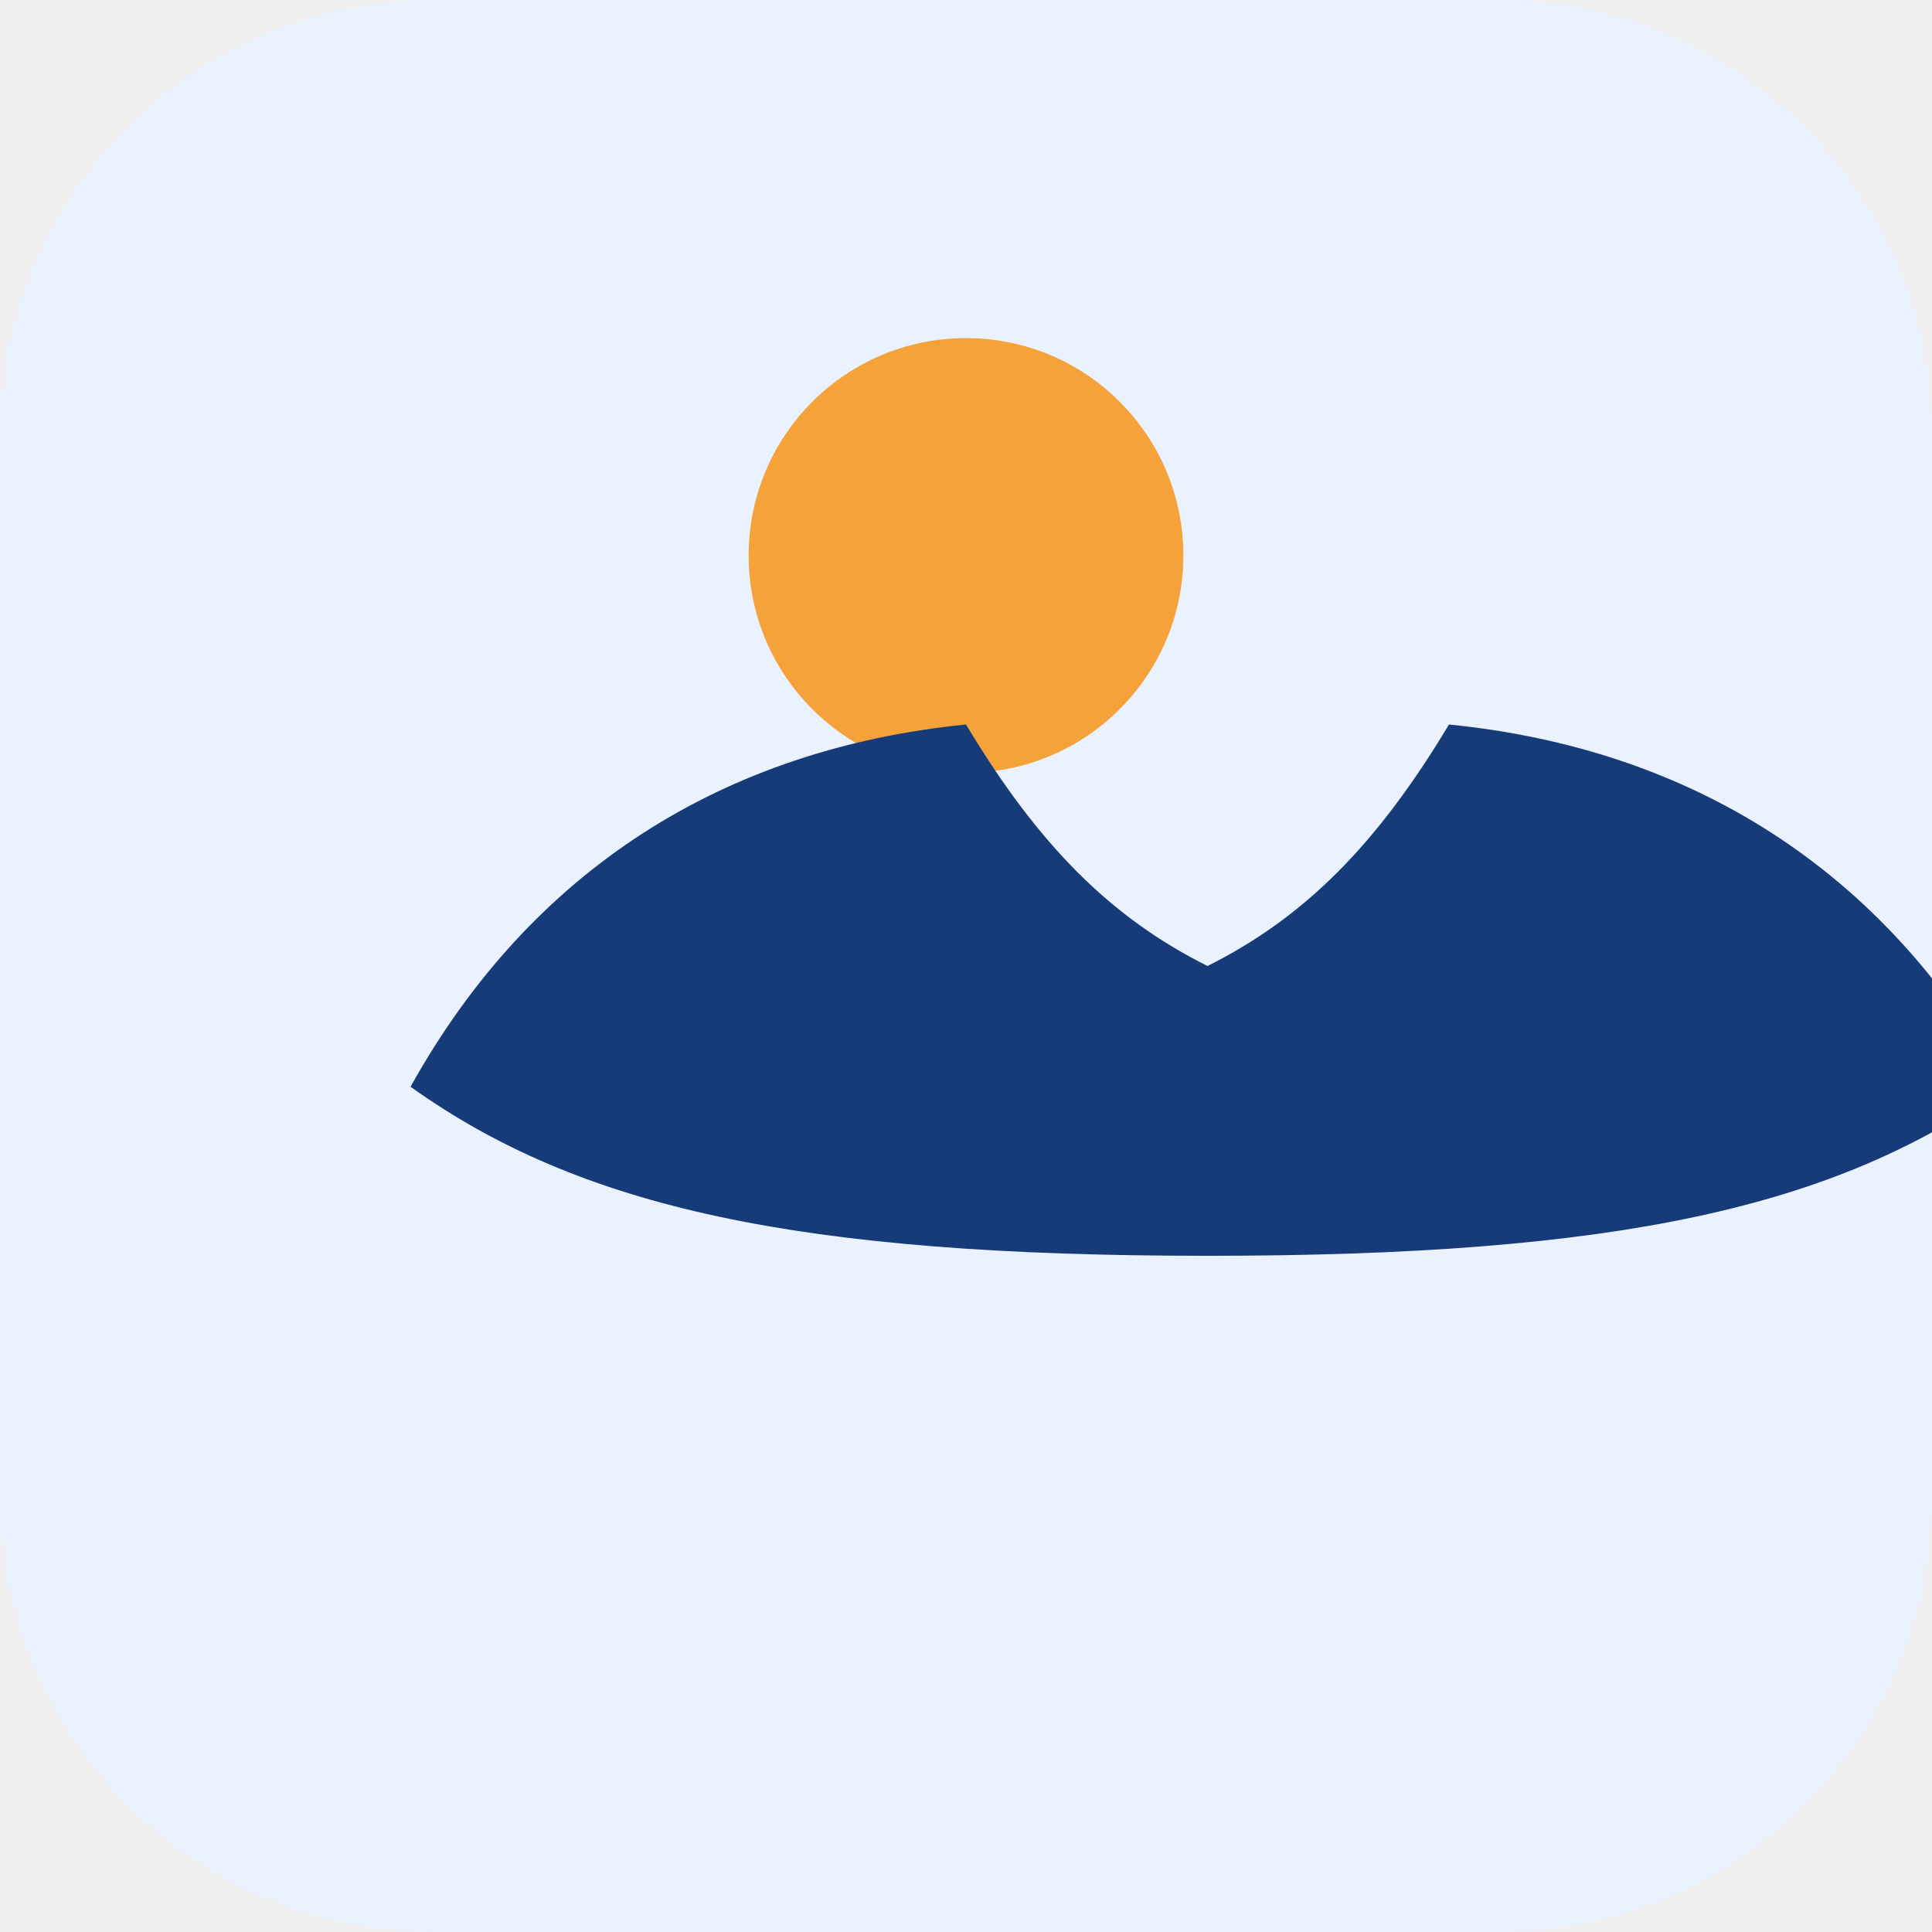
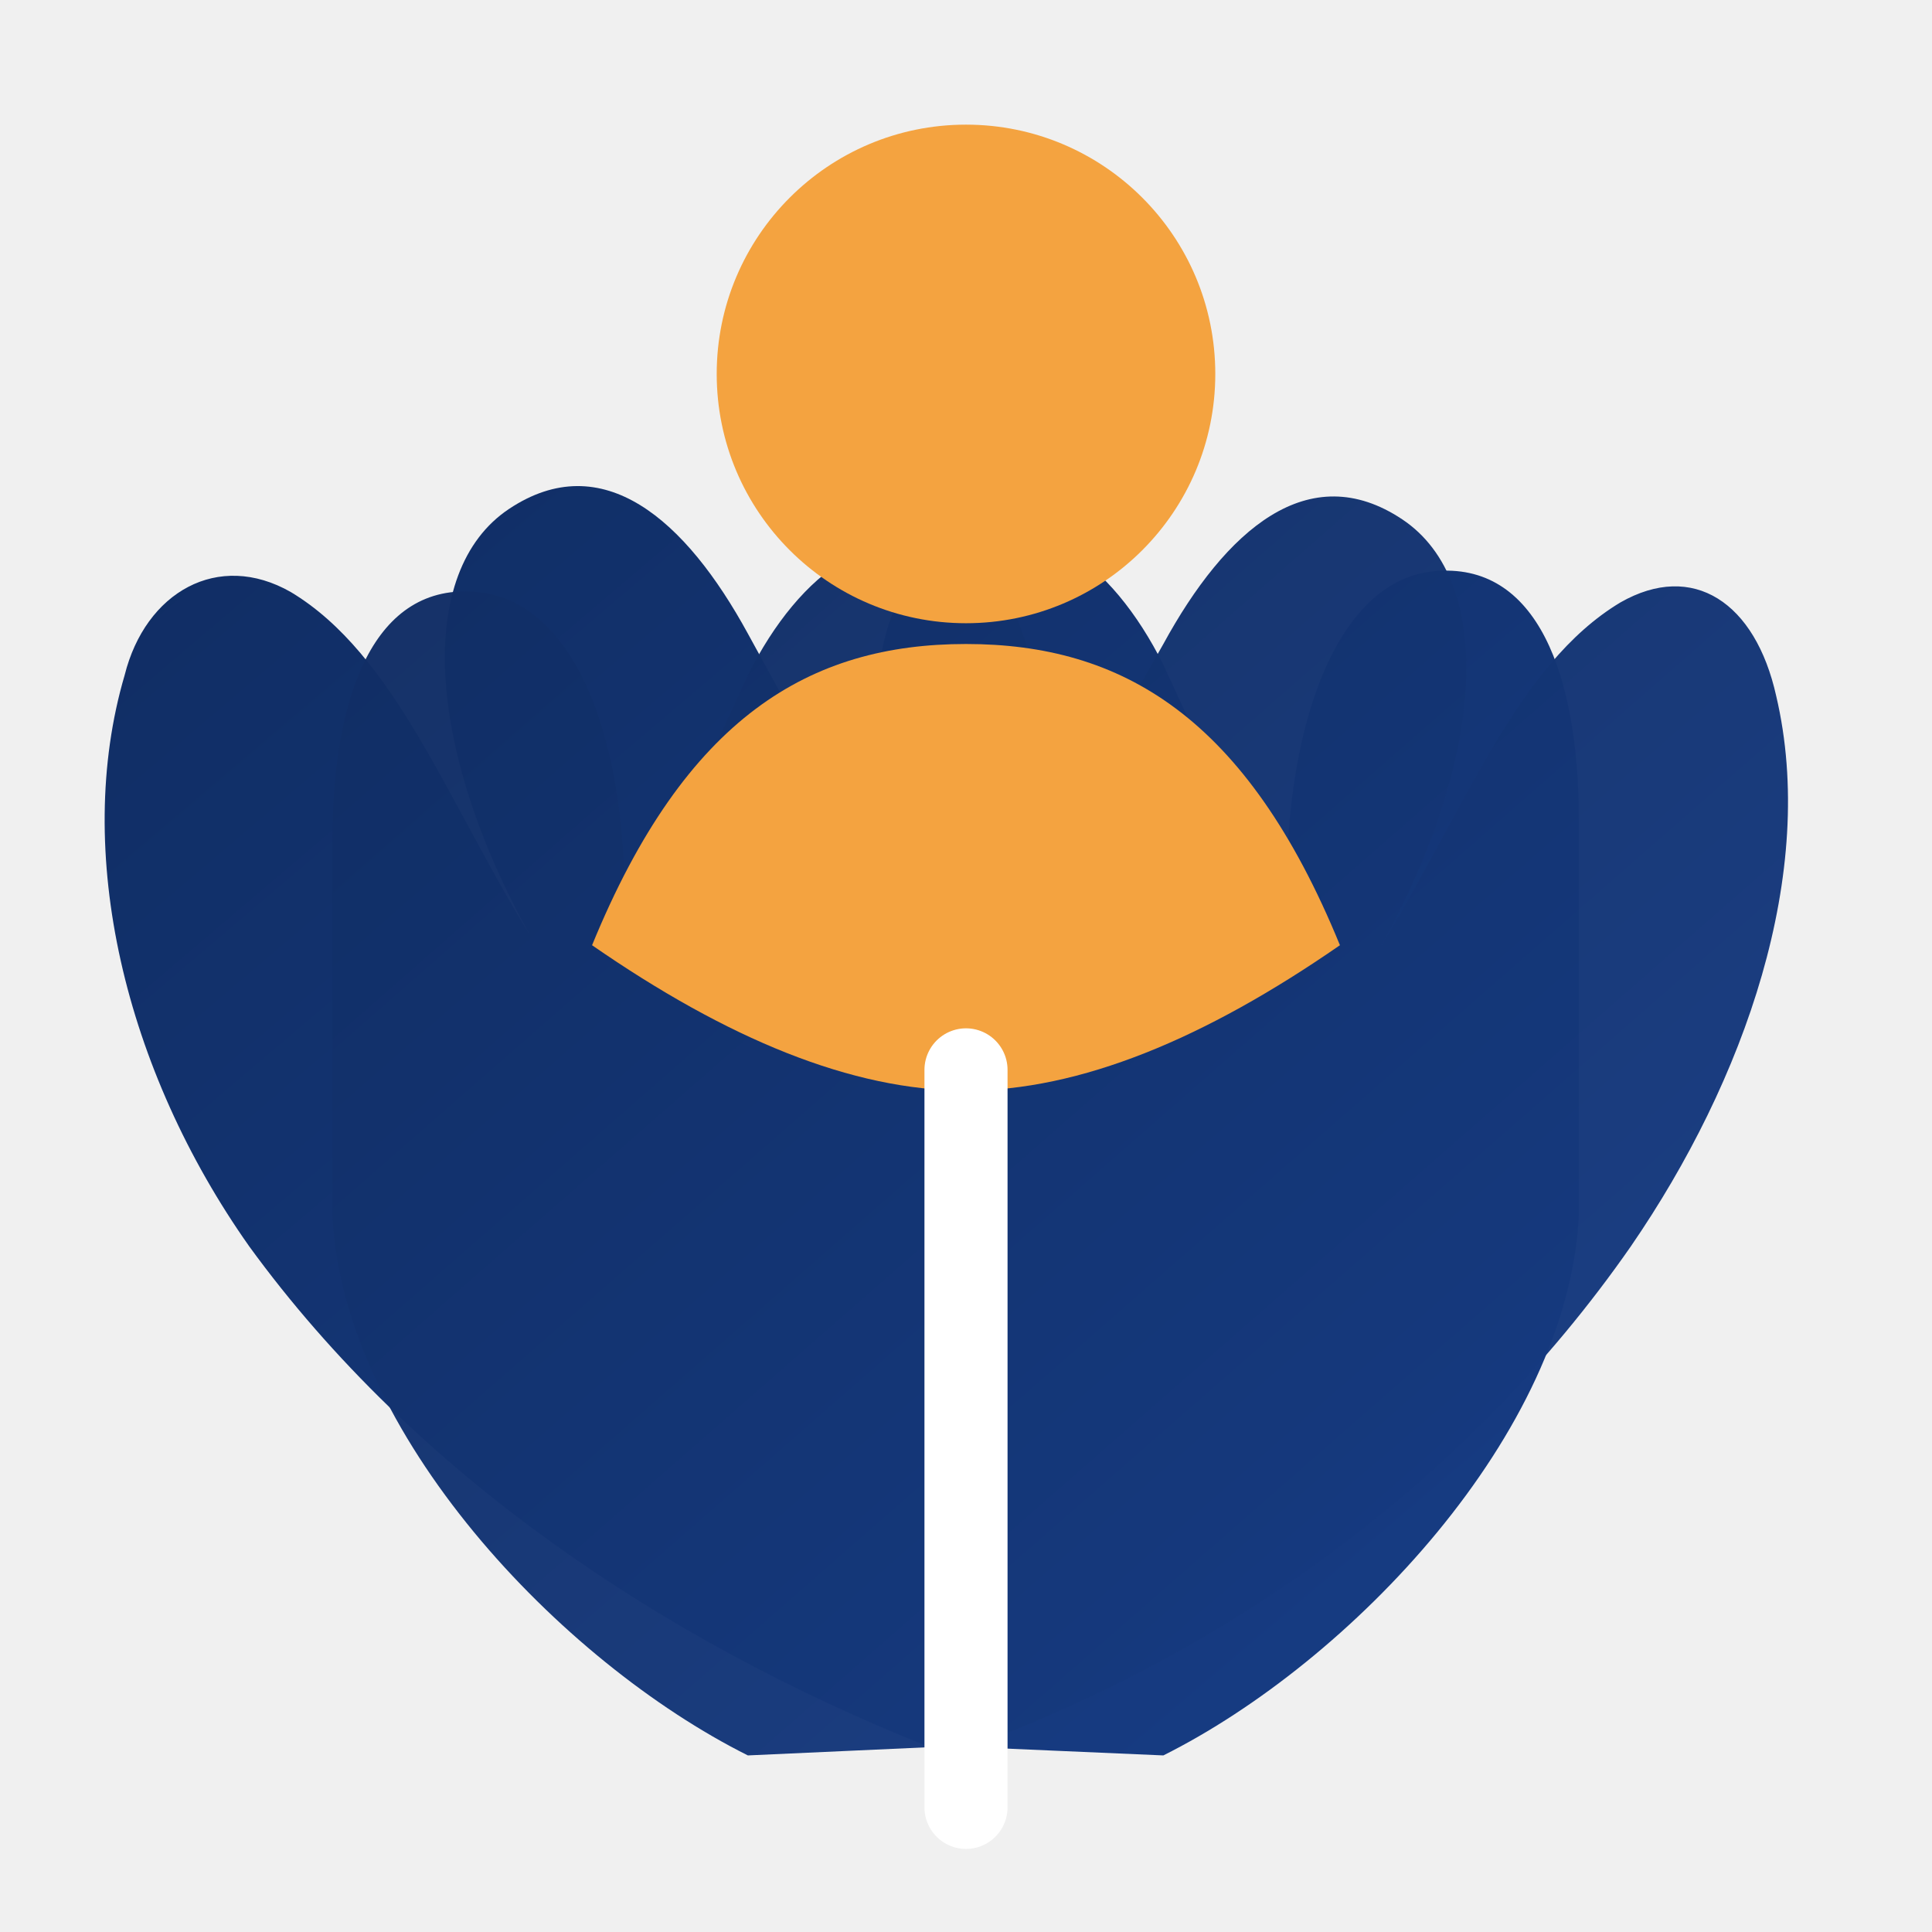
- <svg xmlns="http://www.w3.org/2000/svg" viewBox="0 0 80 80">
-   <rect width="80" height="80" rx="18" fill="#EAF1FF" />
-   <circle cx="40" cy="23" r="9" fill="#F6A23A" />
-   <path d="M17 45c5-9 13-14 23-15 3 5 6 8 10 10 4-2 7-5 10-10 10 1 18 6 23 15-7 5-16 7-33 7s-26-2-33-7Z" fill="#173A78" />
+ <svg xmlns="http://www.w3.org/2000/svg" viewBox="27 13 186 186">
+   <defs>
+     <linearGradient id="shg" x1="0" y1="0" x2="1" y2="1">
+       <stop offset="0" stop-color="#102D63" />
+       <stop offset="1" stop-color="#173D86" />
+     </linearGradient>
+   </defs>
+   <path d="M116 181 C91 171 67 155 51 133 C39 116 34 95 39 78 C41 70 48 66 55 70 C65 76 70 90 78 103     C68 85 67 68 76 62 C85 56 93 63 99 74 L116 105 C110 88 109 71 118 66 C126 61 134 67 139 77     L151 103 C150 85 155 69 165 68 C175 67 179 78 179 92 L179 130 C178 151 157 173 139 182 Z" fill="url(#shg)" />
+   <path d="M121 181 C145 172 168 156 184 133 C195 117 202 97 198 80 C196 71 190 67 183 71     C173 77 168 91 160 104 C170 86 171 69 162 63 C153 57 145 64 139 75 L122 105     C128 88 129 72 120 67 C112 62 104 68 99 78 L87 104 C88 86 83 71 73 70     C63 69 59 80 59 94 L59 130 C60 151 81 173 99 182 Z" fill="url(#shg)" opacity=".98" />
+   <circle cx="120" cy="49" r="24" fill="#F4A340" />
+   <path d="M84 104 C93 82 105 75 120 75 C135 75 147 82 156 104 C143 113 131 118 120 118     C109 118 97 113 84 104 Z" fill="#F4A340" />
+   <path d="M120 116 V187" stroke="#FFFFFF" stroke-width="8" stroke-linecap="round" />
</svg>
